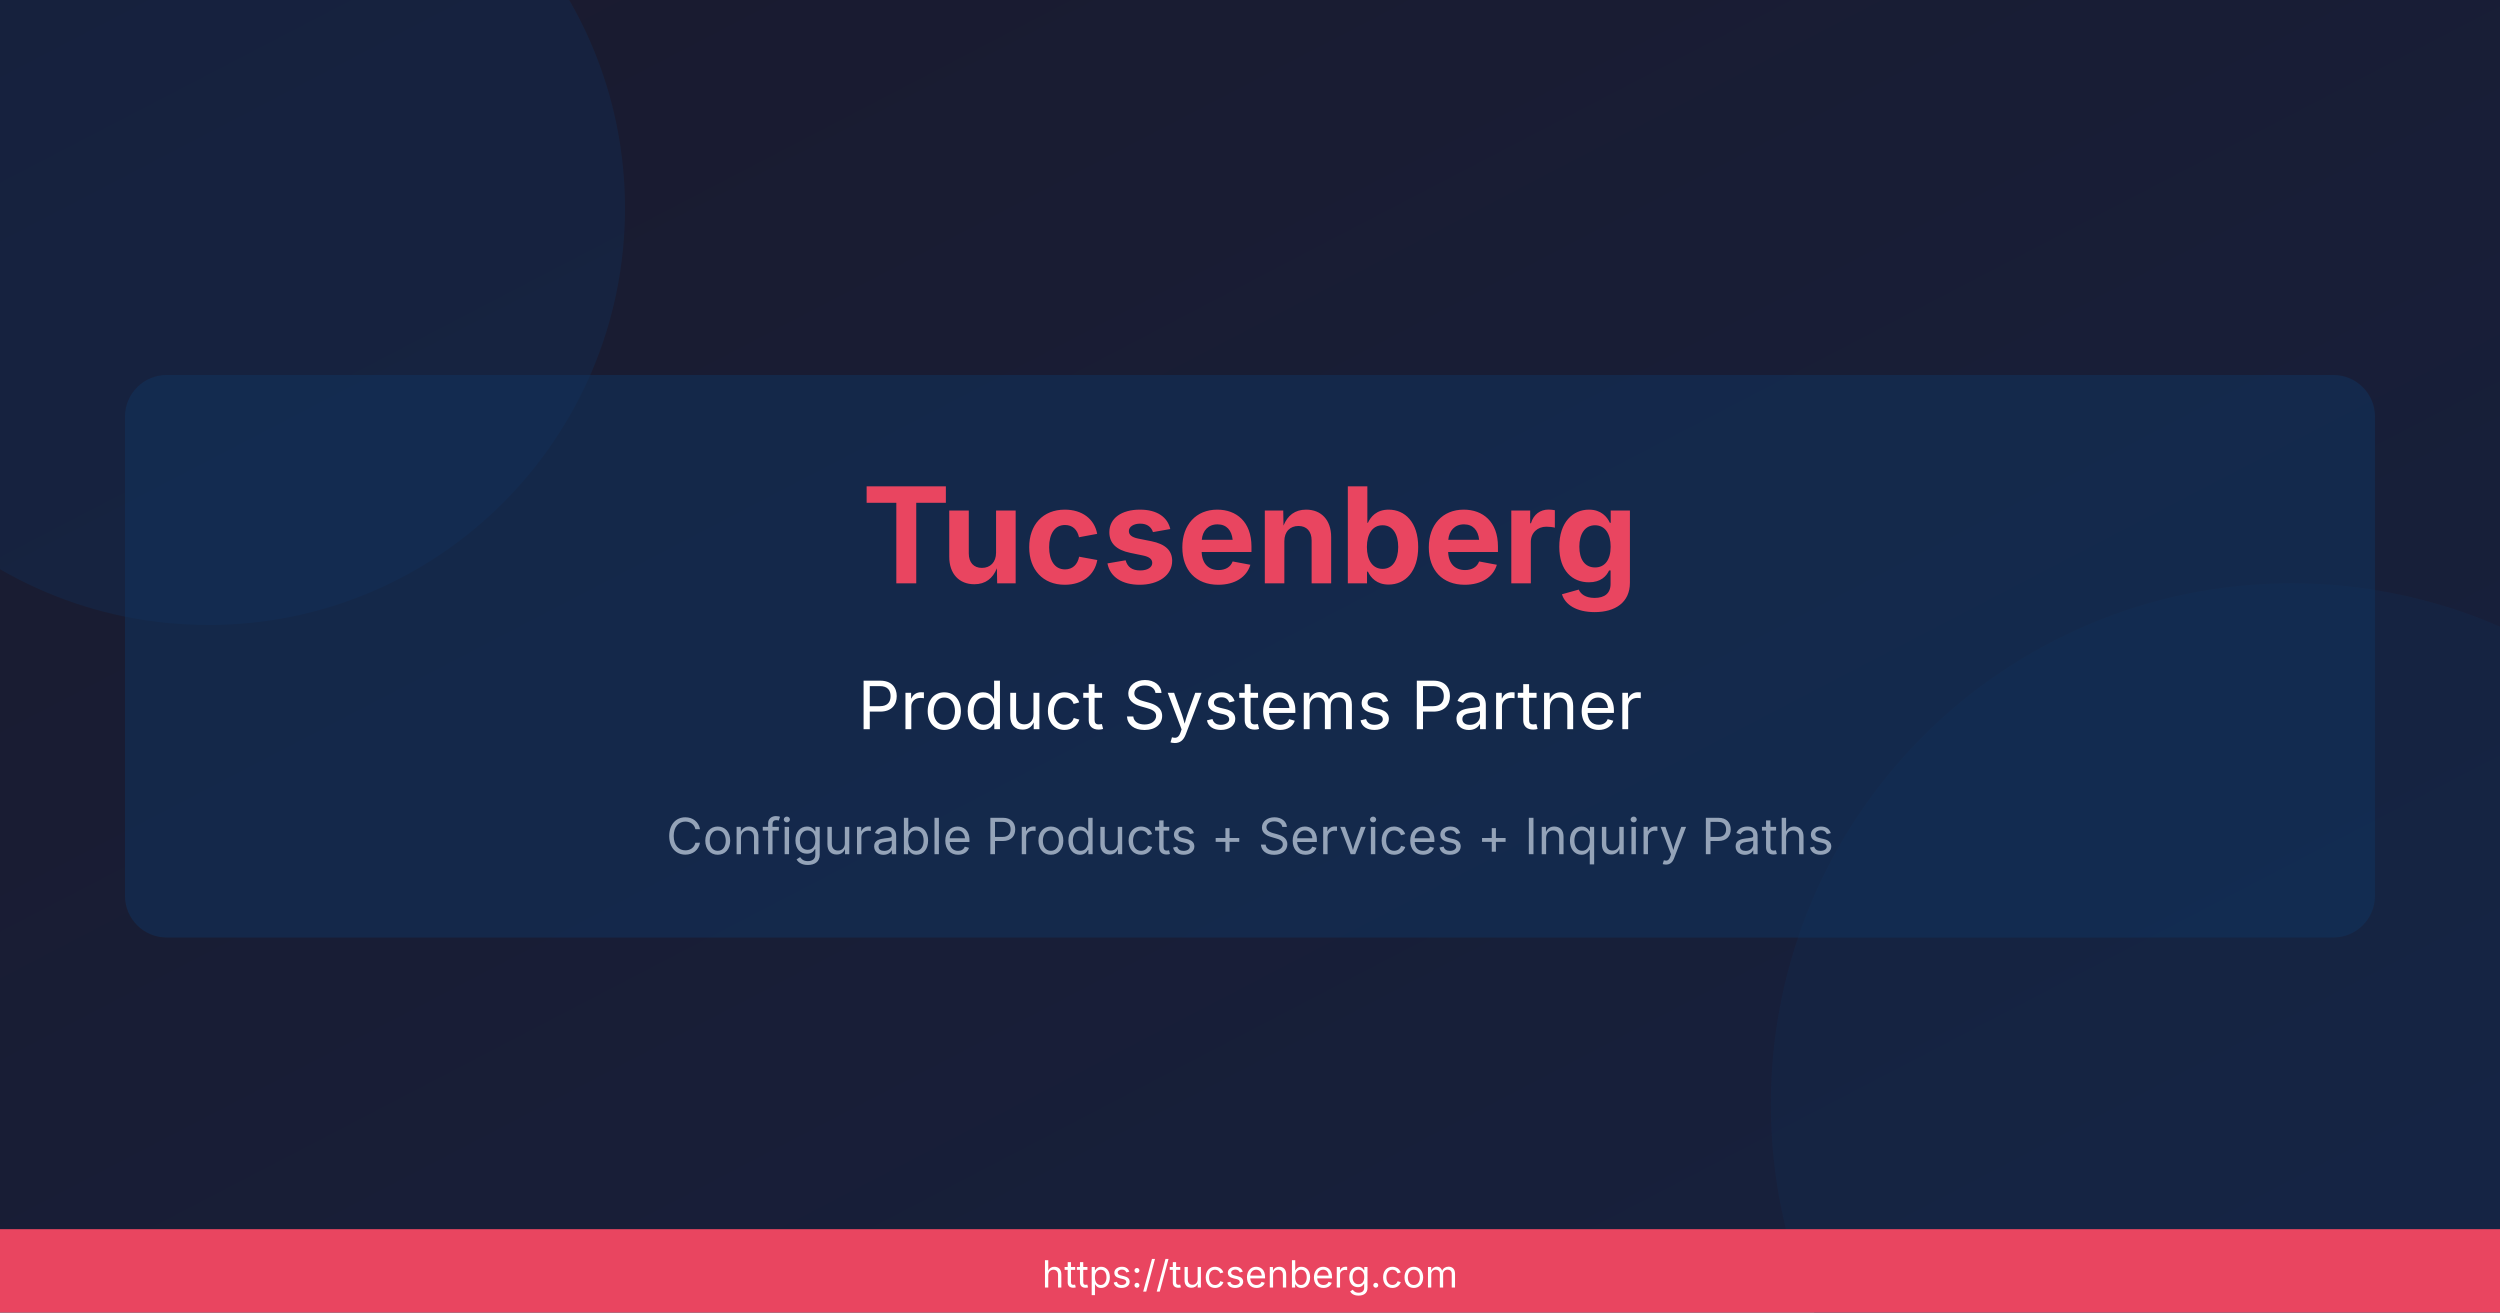
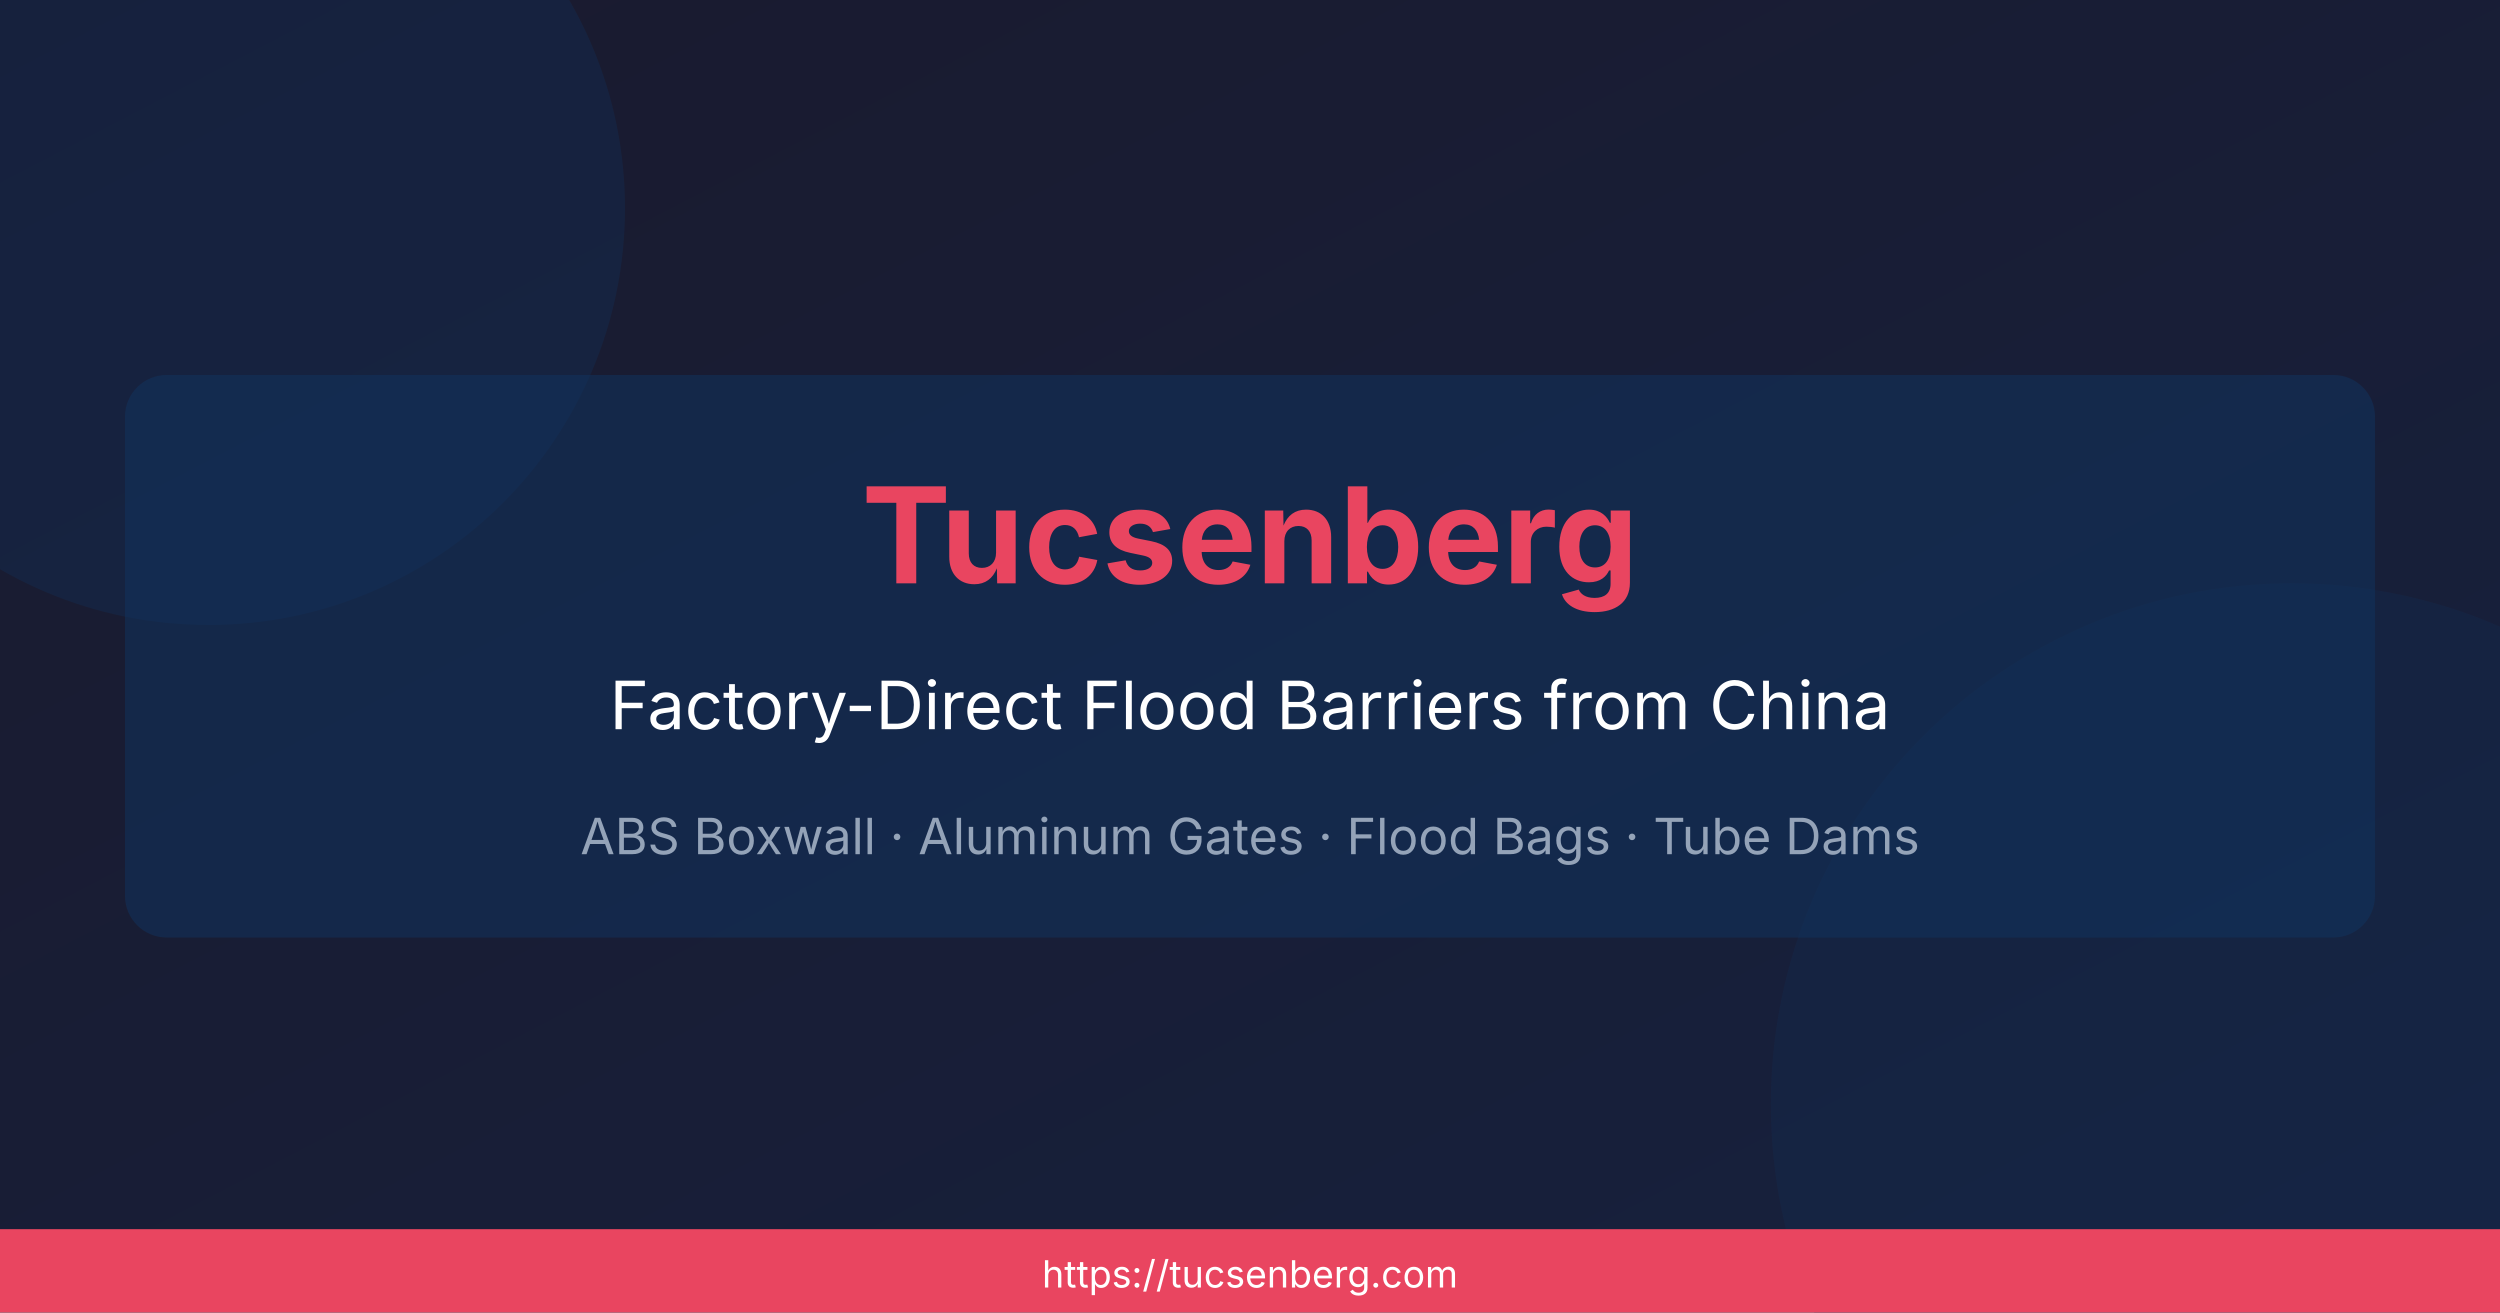
<svg xmlns="http://www.w3.org/2000/svg" width="1200" height="630" viewBox="0 0 1200 630">
  <defs>
    <linearGradient id="bg" x1="0%" y1="0%" x2="100%" y2="100%">
      <stop offset="0%" style="stop-color:#1a1a2e;stop-opacity:1" />
      <stop offset="100%" style="stop-color:#16213e;stop-opacity:1" />
    </linearGradient>
  </defs>
  <rect width="1200" height="630" fill="url(#bg)" />
  <circle cx="100" cy="100" r="200" fill="#0f3460" opacity="0.3" />
  <circle cx="1100" cy="530" r="250" fill="#0f3460" opacity="0.2" />
  <rect x="60" y="180" width="1080" height="270" rx="20" fill="#0f3460" opacity="0.5" />
  <text x="600" y="280" font-family="system-ui, -apple-system, sans-serif" font-size="64" font-weight="bold" fill="#e94560" text-anchor="middle">
    Tucsenberg
  </text>
  <text x="600" y="350" font-family="system-ui, -apple-system, sans-serif" font-size="32" fill="#ffffff" text-anchor="middle">
-     Product Systems Partner
+     Factory-Direct Flood Barriers from China
  </text>
  <text x="600" y="410" font-family="system-ui, -apple-system, sans-serif" font-size="24" fill="#94a3b8" text-anchor="middle">
-     Configurable Products + Services + Inquiry Paths
+     ABS Boxwall · Aluminum Gates · Flood Bags · Tube Dams
  </text>
  <rect x="0" y="590" width="1200" height="40" fill="#e94560" />
  <text x="600" y="618" font-family="system-ui, -apple-system, sans-serif" font-size="18" fill="#ffffff" text-anchor="middle">
    https://tucsenberg.com
  </text>
</svg>
